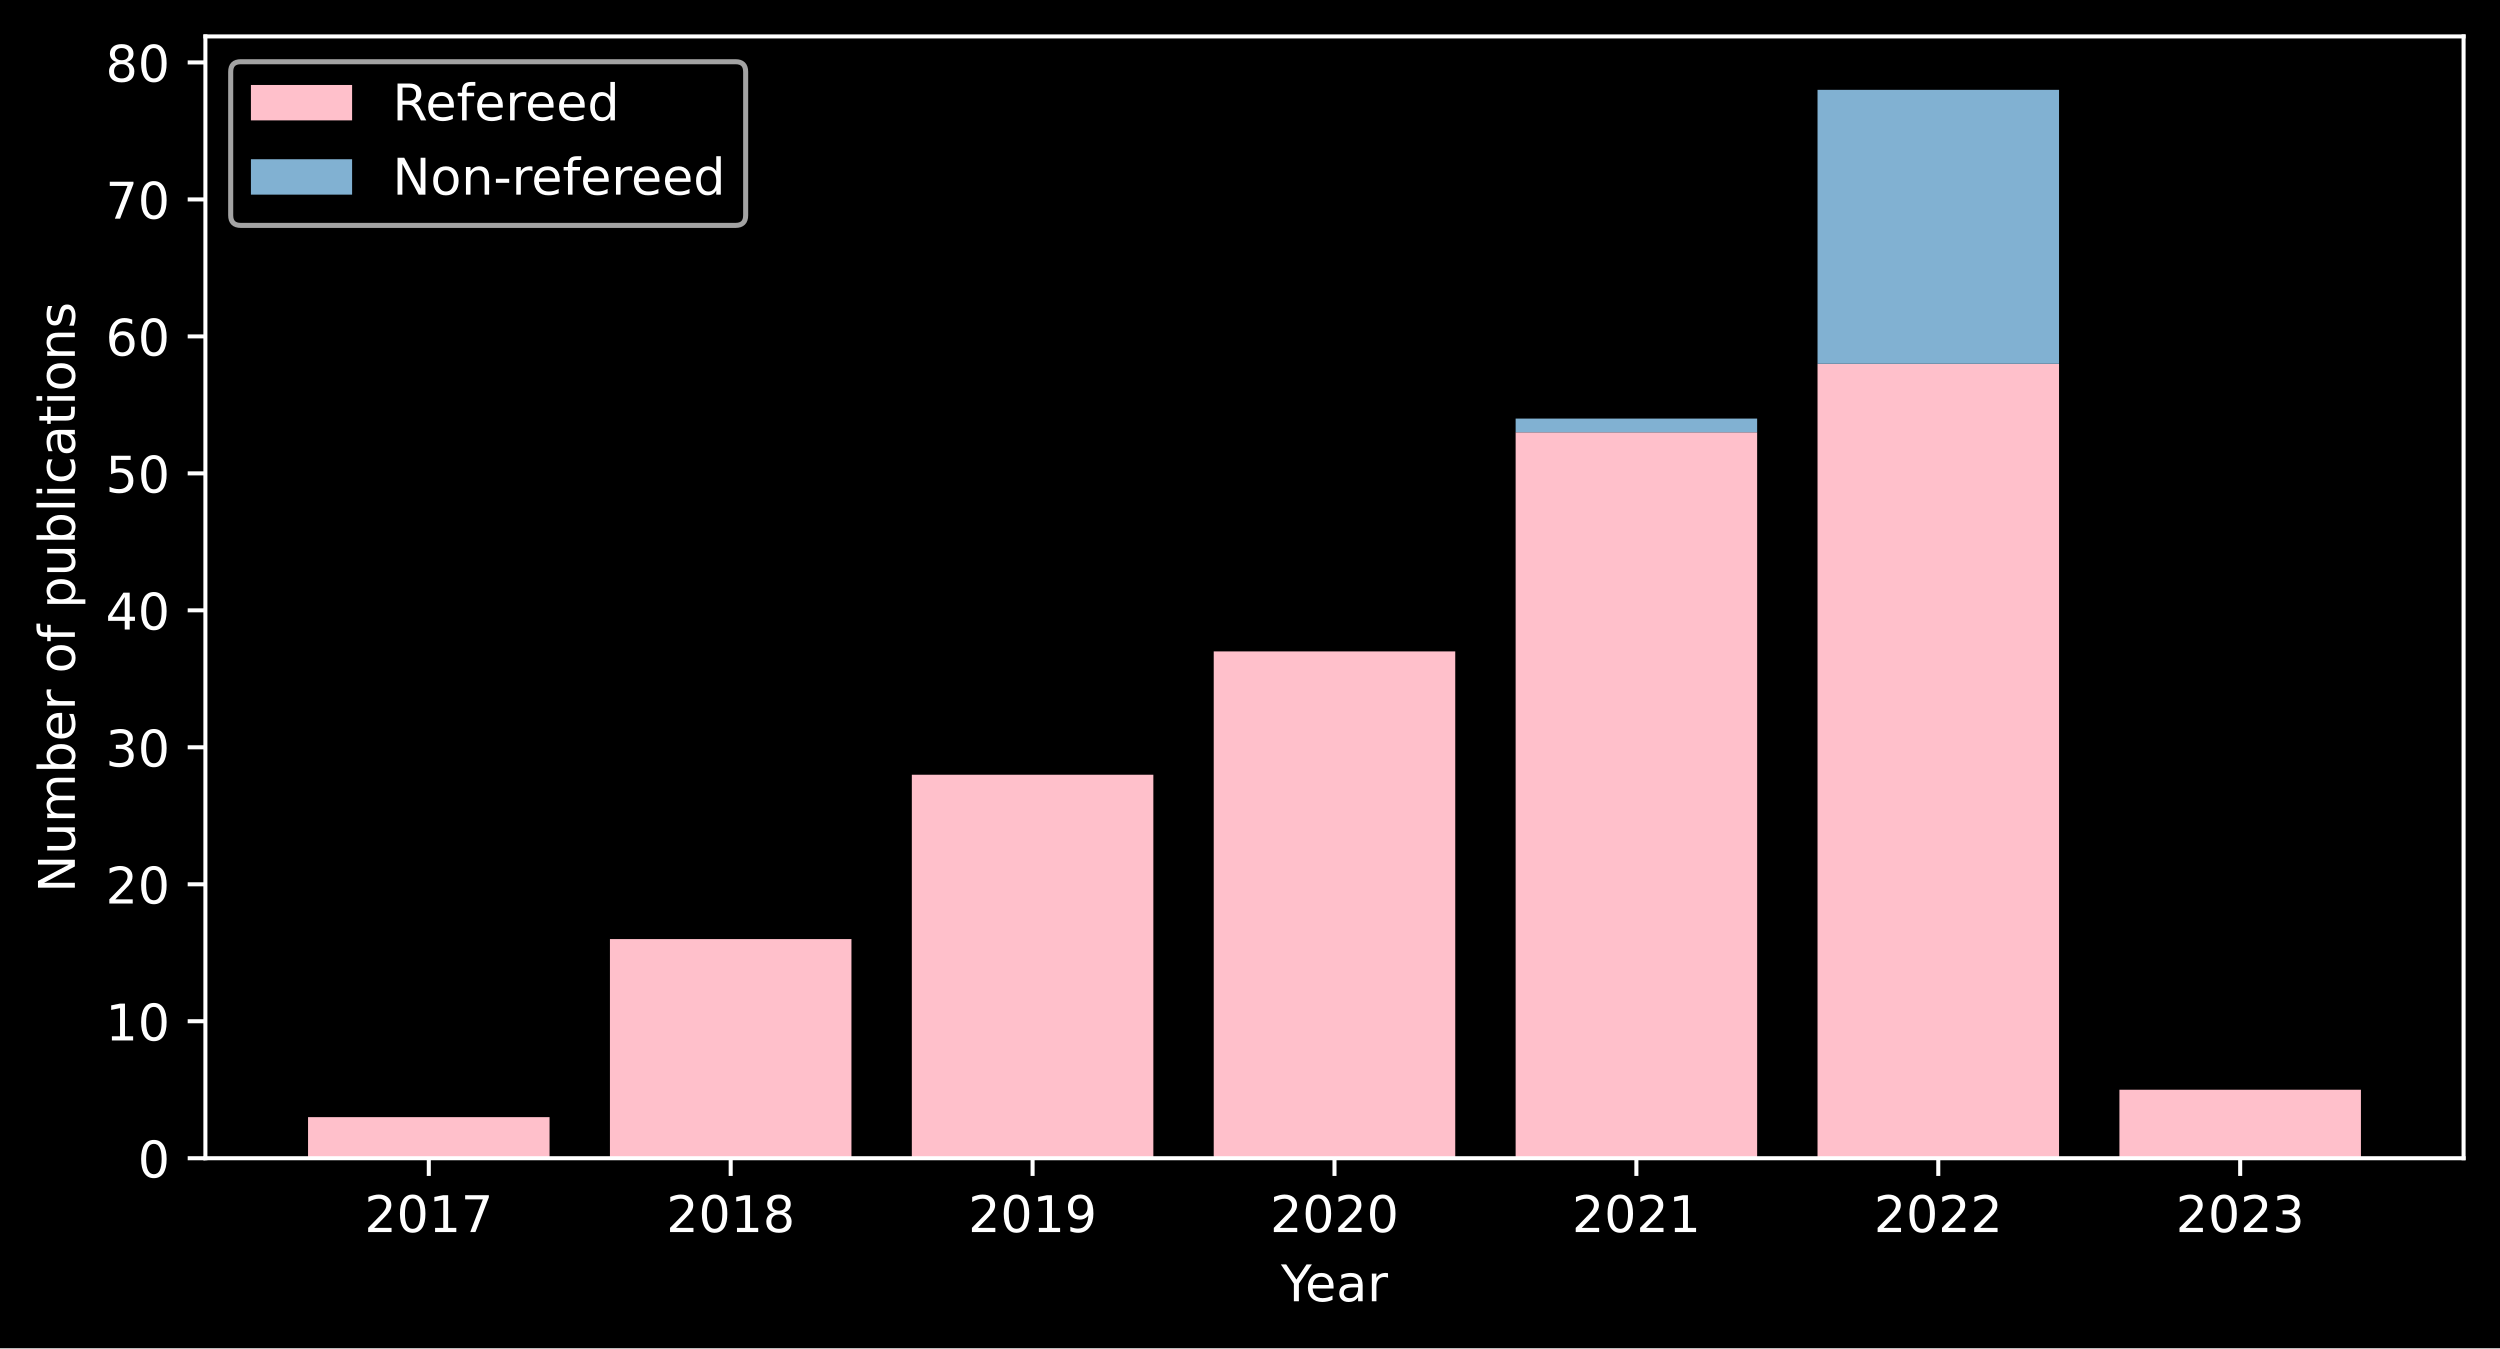
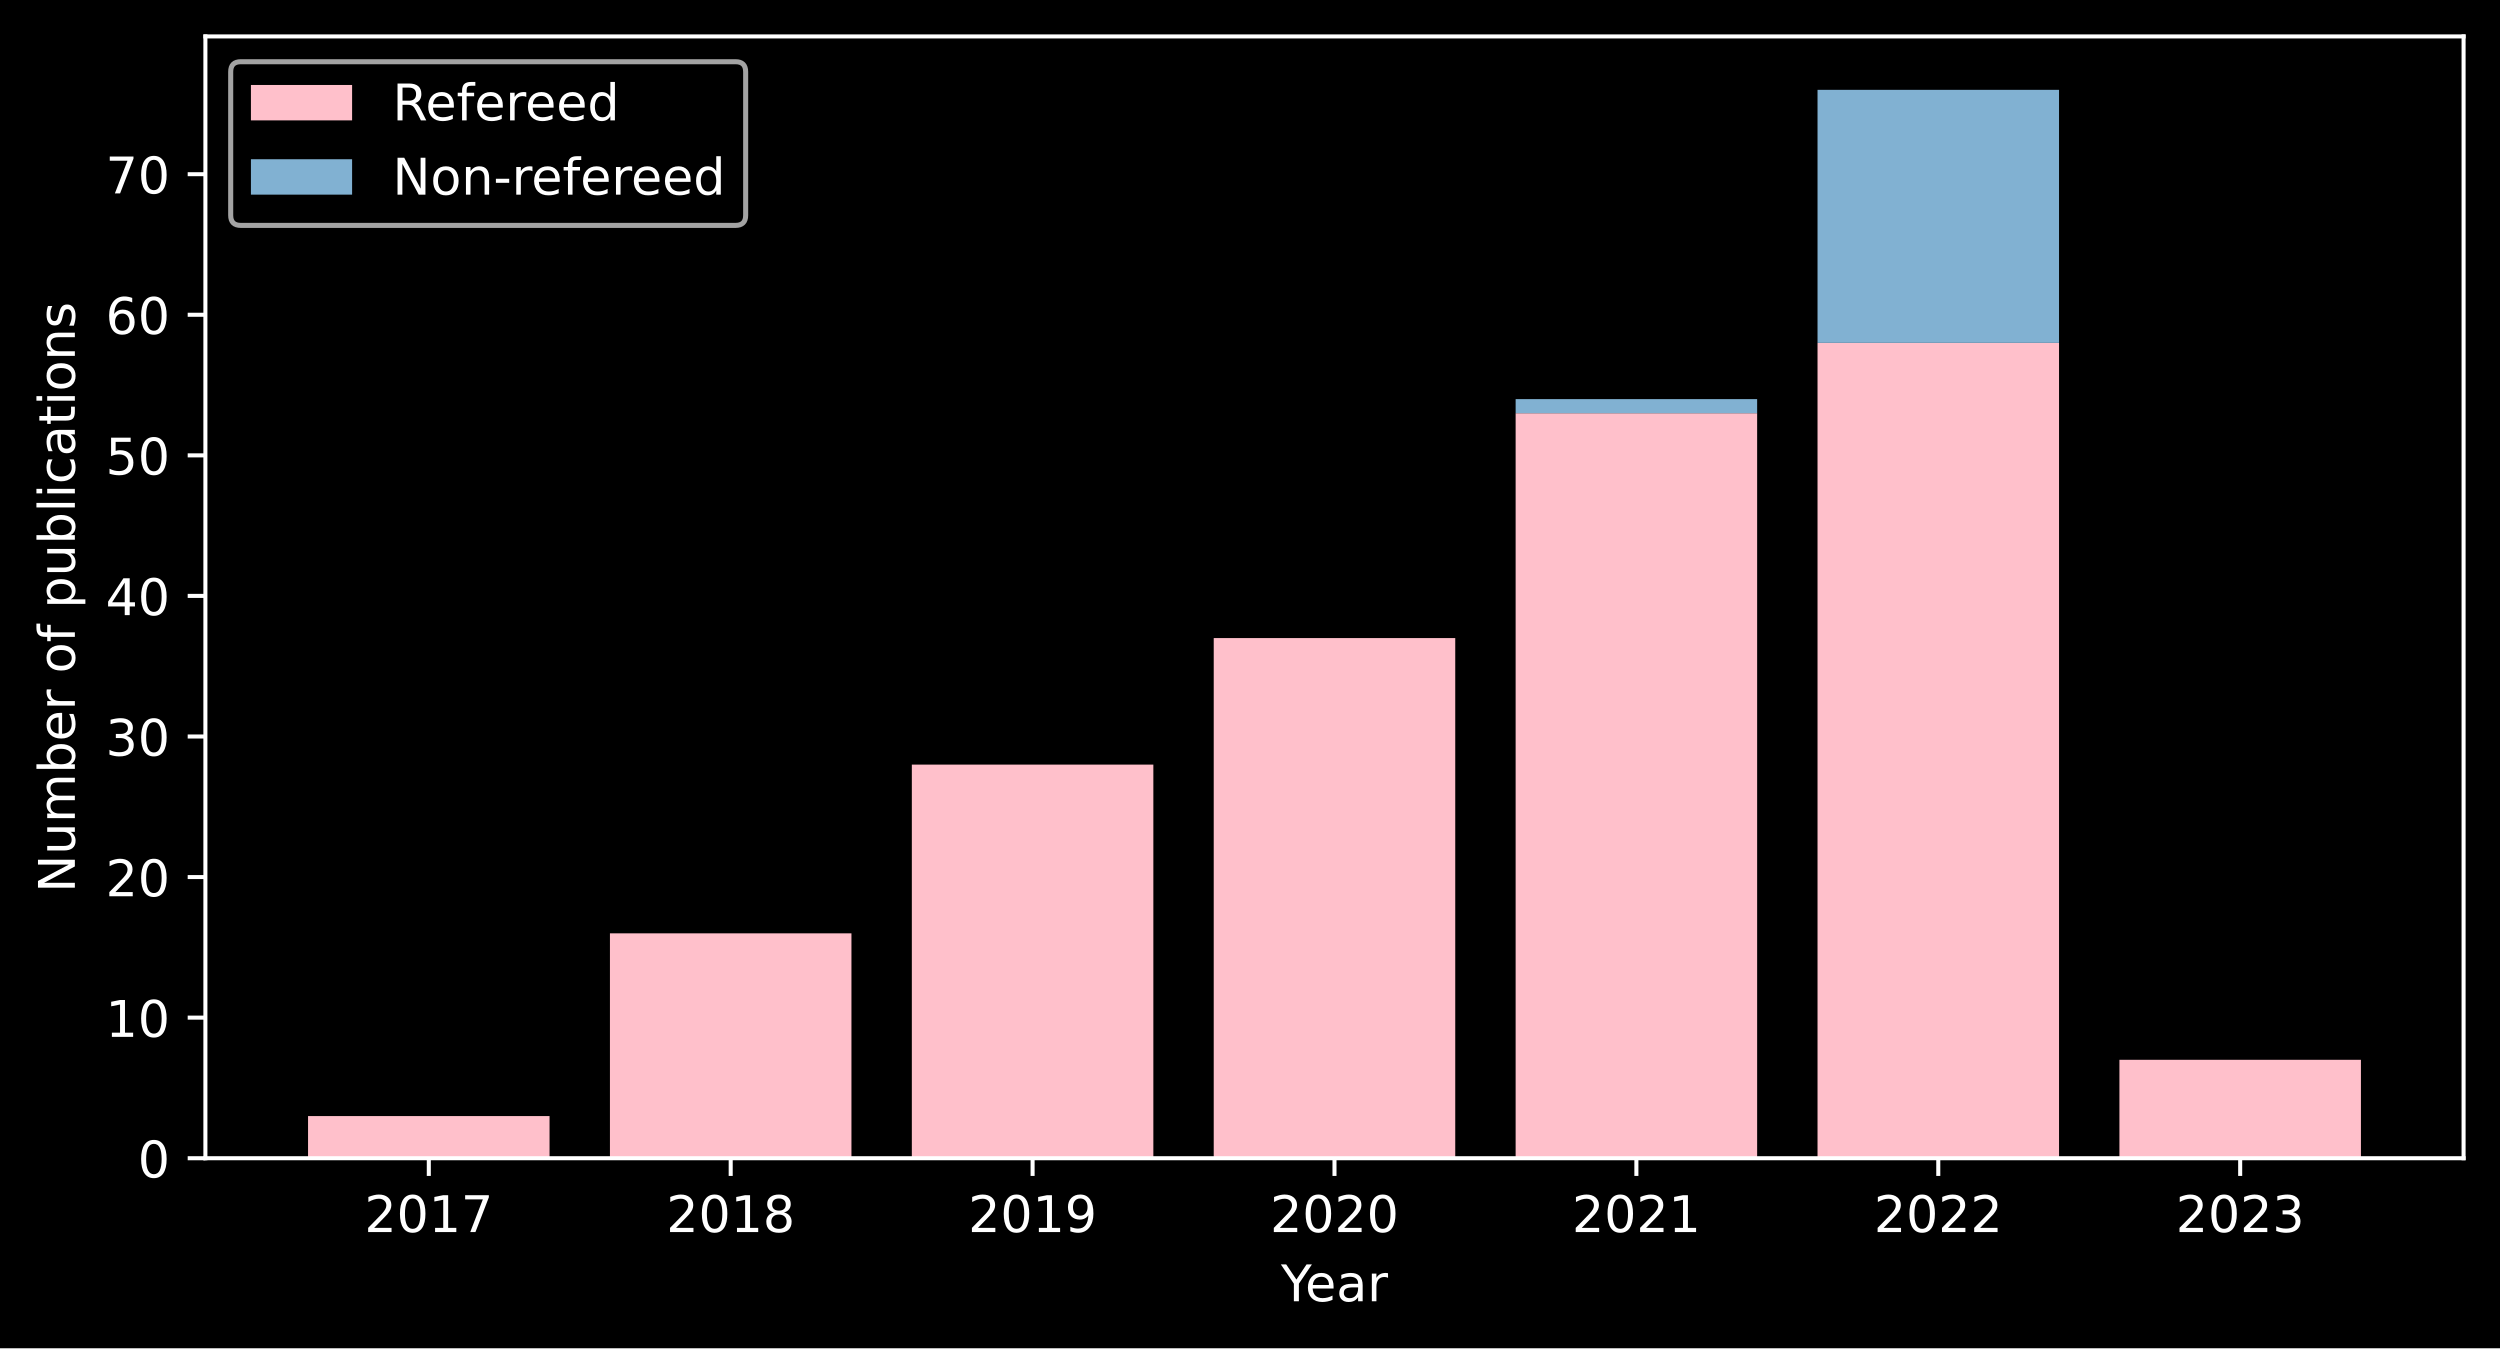
<svg xmlns="http://www.w3.org/2000/svg" xmlns:xlink="http://www.w3.org/1999/xlink" width="494.203pt" height="266.516pt" viewBox="0 0 494.203 266.516" version="1.1">
  <defs>
    <style type="text/css">*{stroke-linejoin: round; stroke-linecap: butt}</style>
  </defs>
  <g id="figure_1">
    <g id="patch_1">
      <path d="M 0 266.516  L 494.203 266.516  L 494.203 0  L 0 0  z " />
    </g>
    <g id="axes_1">
      <g id="patch_2">
        <path d="M 40.603 228.96  L 487.003 228.96  L 487.003 7.2  L 40.603 7.2  z " />
      </g>
      <g id="patch_3">
-         <path d="M 418.969 228.96  L 466.712 228.96  L 466.712 215.422  L 418.969 215.422  z " clip-path="url(#p0c48eff155)" style="fill: #ffc0cb" />
+         <path d="M 418.969 228.96  L 466.712 228.96  L 466.712 209.507  L 418.969 209.507  z " clip-path="url(#pd01853007c)" style="fill: #ffc0cb" />
      </g>
      <g id="patch_4">
-         <path d="M 359.29 228.96  L 407.033 228.96  L 407.033 71.914  L 359.29 71.914  z " clip-path="url(#p0c48eff155)" style="fill: #ffc0cb" />
+         <path d="M 359.29 228.96  L 407.033 228.96  L 407.033 67.781  L 359.29 67.781  z " clip-path="url(#pd01853007c)" style="fill: #ffc0cb" />
      </g>
      <g id="patch_5">
-         <path d="M 299.611 228.96  L 347.354 228.96  L 347.354 85.452  L 299.611 85.452  z " clip-path="url(#p0c48eff155)" style="fill: #ffc0cb" />
+         <path d="M 299.611 228.96  L 347.354 228.96  L 347.354 81.676  L 299.611 81.676  z " clip-path="url(#pd01853007c)" style="fill: #ffc0cb" />
      </g>
      <g id="patch_6">
-         <path d="M 239.931 228.96  L 287.675 228.96  L 287.675 128.775  L 239.931 128.775  z " clip-path="url(#p0c48eff155)" style="fill: #ffc0cb" />
+         <path d="M 239.931 228.96  L 287.675 228.96  L 287.675 126.139  L 239.931 126.139  z " clip-path="url(#pd01853007c)" style="fill: #ffc0cb" />
      </g>
      <g id="patch_7">
-         <path d="M 180.252 228.96  L 227.996 228.96  L 227.996 153.145  L 180.252 153.145  z " clip-path="url(#p0c48eff155)" style="fill: #ffc0cb" />
+         <path d="M 180.252 228.96  L 227.996 228.96  L 227.996 151.149  L 180.252 151.149  z " clip-path="url(#pd01853007c)" style="fill: #ffc0cb" />
      </g>
      <g id="patch_8">
-         <path d="M 120.573 228.96  L 168.316 228.96  L 168.316 185.637  L 120.573 185.637  z " clip-path="url(#p0c48eff155)" style="fill: #ffc0cb" />
+         <path d="M 120.573 228.96  L 168.316 228.96  L 168.316 184.497  L 120.573 184.497  z " clip-path="url(#pd01853007c)" style="fill: #ffc0cb" />
      </g>
      <g id="patch_9">
-         <path d="M 60.894 228.96  L 108.637 228.96  L 108.637 220.837  L 60.894 220.837  z " clip-path="url(#p0c48eff155)" style="fill: #ffc0cb" />
+         <path d="M 60.894 228.96  L 108.637 228.96  L 108.637 220.623  L 60.894 220.623  z " clip-path="url(#pd01853007c)" style="fill: #ffc0cb" />
      </g>
      <g id="patch_10">
-         <path d="M 418.969 215.422  L 466.712 215.422  L 466.712 215.422  L 418.969 215.422  z " clip-path="url(#p0c48eff155)" style="fill: #81b1d2" />
+         <path d="M 418.969 209.507  L 466.712 209.507  L 466.712 209.507  L 418.969 209.507  z " clip-path="url(#pd01853007c)" style="fill: #81b1d2" />
      </g>
      <g id="patch_11">
-         <path d="M 359.29 71.914  L 407.033 71.914  L 407.033 17.76  L 359.29 17.76  z " clip-path="url(#p0c48eff155)" style="fill: #81b1d2" />
+         <path d="M 359.29 67.781  L 407.033 67.781  L 407.033 17.76  L 359.29 17.76  z " clip-path="url(#pd01853007c)" style="fill: #81b1d2" />
      </g>
      <g id="patch_12">
-         <path d="M 299.611 85.452  L 347.354 85.452  L 347.354 82.745  L 299.611 82.745  z " clip-path="url(#p0c48eff155)" style="fill: #81b1d2" />
+         <path d="M 299.611 81.676  L 347.354 81.676  L 347.354 78.897  L 299.611 78.897  z " clip-path="url(#pd01853007c)" style="fill: #81b1d2" />
      </g>
      <g id="patch_13">
-         <path d="M 239.931 128.775  L 287.675 128.775  L 287.675 128.775  L 239.931 128.775  z " clip-path="url(#p0c48eff155)" style="fill: #81b1d2" />
+         <path d="M 239.931 126.139  L 287.675 126.139  L 287.675 126.139  L 239.931 126.139  z " clip-path="url(#pd01853007c)" style="fill: #81b1d2" />
      </g>
      <g id="patch_14">
-         <path d="M 180.252 153.145  L 227.996 153.145  L 227.996 153.145  L 180.252 153.145  z " clip-path="url(#p0c48eff155)" style="fill: #81b1d2" />
+         <path d="M 180.252 151.149  L 227.996 151.149  L 227.996 151.149  L 180.252 151.149  z " clip-path="url(#pd01853007c)" style="fill: #81b1d2" />
      </g>
      <g id="patch_15">
-         <path d="M 120.573 185.637  L 168.316 185.637  L 168.316 185.637  L 120.573 185.637  z " clip-path="url(#p0c48eff155)" style="fill: #81b1d2" />
+         <path d="M 120.573 184.497  L 168.316 184.497  L 168.316 184.497  L 120.573 184.497  z " clip-path="url(#pd01853007c)" style="fill: #81b1d2" />
      </g>
      <g id="patch_16">
-         <path d="M 60.894 220.837  L 108.637 220.837  L 108.637 220.837  L 60.894 220.837  z " clip-path="url(#p0c48eff155)" style="fill: #81b1d2" />
+         <path d="M 60.894 220.623  L 108.637 220.623  L 108.637 220.623  L 60.894 220.623  z " clip-path="url(#pd01853007c)" style="fill: #81b1d2" />
      </g>
      <g id="matplotlib.axis_1">
        <g id="xtick_1">
          <g id="line2d_1">
            <defs>
-               <path id="m6e96fe3e2a" d="M 0 0  L 0 3.5  " style="stroke: #ffffff; stroke-width: 0.8" />
-             </defs>
-             <g>
-               <use xlink:href="#m6e96fe3e2a" x="442.841" y="228.96" style="fill: #ffffff; stroke: #ffffff; stroke-width: 0.8" />
+               <path id="m380255955d" d="M 0 0  L 0 3.5  " style="stroke: #ffffff; stroke-width: 0.8" />
+             </defs>
+             <g>
+               <use xlink:href="#m380255955d" x="442.841" y="228.96" style="fill: #ffffff; stroke: #ffffff; stroke-width: 0.8" />
            </g>
          </g>
          <g id="text_1">
            <g style="fill: #ffffff" transform="translate(430.1156 243.5584) scale(0.1 -0.1)">
              <defs>
                <path id="DejaVuSans-32" d="M 1228 531  L 3431 531  L 3431 0  L 469 0  L 469 531  Q 828 903 1448 1529  Q 2069 2156 2228 2338  Q 2531 2678 2651 2914  Q 2772 3150 2772 3378  Q 2772 3750 2511 3984  Q 2250 4219 1831 4219  Q 1534 4219 1204 4116  Q 875 4013 500 3803  L 500 4441  Q 881 4594 1212 4672  Q 1544 4750 1819 4750  Q 2544 4750 2975 4387  Q 3406 4025 3406 3419  Q 3406 3131 3298 2873  Q 3191 2616 2906 2266  Q 2828 2175 2409 1742  Q 1991 1309 1228 531  z " transform="scale(0.015625)" />
                <path id="DejaVuSans-30" d="M 2034 4250  Q 1547 4250 1301 3770  Q 1056 3291 1056 2328  Q 1056 1369 1301 889  Q 1547 409 2034 409  Q 2525 409 2770 889  Q 3016 1369 3016 2328  Q 3016 3291 2770 3770  Q 2525 4250 2034 4250  z M 2034 4750  Q 2819 4750 3233 4129  Q 3647 3509 3647 2328  Q 3647 1150 3233 529  Q 2819 -91 2034 -91  Q 1250 -91 836 529  Q 422 1150 422 2328  Q 422 3509 836 4129  Q 1250 4750 2034 4750  z " transform="scale(0.015625)" />
                <path id="DejaVuSans-33" d="M 2597 2516  Q 3050 2419 3304 2112  Q 3559 1806 3559 1356  Q 3559 666 3084 287  Q 2609 -91 1734 -91  Q 1441 -91 1130 -33  Q 819 25 488 141  L 488 750  Q 750 597 1062 519  Q 1375 441 1716 441  Q 2309 441 2620 675  Q 2931 909 2931 1356  Q 2931 1769 2642 2001  Q 2353 2234 1838 2234  L 1294 2234  L 1294 2753  L 1863 2753  Q 2328 2753 2575 2939  Q 2822 3125 2822 3475  Q 2822 3834 2567 4026  Q 2313 4219 1838 4219  Q 1578 4219 1281 4162  Q 984 4106 628 3988  L 628 4550  Q 988 4650 1302 4700  Q 1616 4750 1894 4750  Q 2613 4750 3031 4423  Q 3450 4097 3450 3541  Q 3450 3153 3228 2886  Q 3006 2619 2597 2516  z " transform="scale(0.015625)" />
              </defs>
              <use xlink:href="#DejaVuSans-32" />
              <use xlink:href="#DejaVuSans-30" x="63.623" />
              <use xlink:href="#DejaVuSans-32" x="127.246" />
              <use xlink:href="#DejaVuSans-33" x="190.869" />
            </g>
          </g>
        </g>
        <g id="xtick_2">
          <g id="line2d_2">
            <g>
-               <use xlink:href="#m6e96fe3e2a" x="383.161" y="228.96" style="fill: #ffffff; stroke: #ffffff; stroke-width: 0.8" />
+               <use xlink:href="#m380255955d" x="383.161" y="228.96" style="fill: #ffffff; stroke: #ffffff; stroke-width: 0.8" />
            </g>
          </g>
          <g id="text_2">
            <g style="fill: #ffffff" transform="translate(370.4364 243.5584) scale(0.1 -0.1)">
              <use xlink:href="#DejaVuSans-32" />
              <use xlink:href="#DejaVuSans-30" x="63.623" />
              <use xlink:href="#DejaVuSans-32" x="127.246" />
              <use xlink:href="#DejaVuSans-32" x="190.869" />
            </g>
          </g>
        </g>
        <g id="xtick_3">
          <g id="line2d_3">
            <g>
-               <use xlink:href="#m6e96fe3e2a" x="323.482" y="228.96" style="fill: #ffffff; stroke: #ffffff; stroke-width: 0.8" />
+               <use xlink:href="#m380255955d" x="323.482" y="228.96" style="fill: #ffffff; stroke: #ffffff; stroke-width: 0.8" />
            </g>
          </g>
          <g id="text_3">
            <g style="fill: #ffffff" transform="translate(310.7573 243.5584) scale(0.1 -0.1)">
              <defs>
                <path id="DejaVuSans-31" d="M 794 531  L 1825 531  L 1825 4091  L 703 3866  L 703 4441  L 1819 4666  L 2450 4666  L 2450 531  L 3481 531  L 3481 0  L 794 0  L 794 531  z " transform="scale(0.015625)" />
              </defs>
              <use xlink:href="#DejaVuSans-32" />
              <use xlink:href="#DejaVuSans-30" x="63.623" />
              <use xlink:href="#DejaVuSans-32" x="127.246" />
              <use xlink:href="#DejaVuSans-31" x="190.869" />
            </g>
          </g>
        </g>
        <g id="xtick_4">
          <g id="line2d_4">
            <g>
-               <use xlink:href="#m6e96fe3e2a" x="263.803" y="228.96" style="fill: #ffffff; stroke: #ffffff; stroke-width: 0.8" />
+               <use xlink:href="#m380255955d" x="263.803" y="228.96" style="fill: #ffffff; stroke: #ffffff; stroke-width: 0.8" />
            </g>
          </g>
          <g id="text_4">
            <g style="fill: #ffffff" transform="translate(251.0781 243.5584) scale(0.1 -0.1)">
              <use xlink:href="#DejaVuSans-32" />
              <use xlink:href="#DejaVuSans-30" x="63.623" />
              <use xlink:href="#DejaVuSans-32" x="127.246" />
              <use xlink:href="#DejaVuSans-30" x="190.869" />
            </g>
          </g>
        </g>
        <g id="xtick_5">
          <g id="line2d_5">
            <g>
-               <use xlink:href="#m6e96fe3e2a" x="204.124" y="228.96" style="fill: #ffffff; stroke: #ffffff; stroke-width: 0.8" />
+               <use xlink:href="#m380255955d" x="204.124" y="228.96" style="fill: #ffffff; stroke: #ffffff; stroke-width: 0.8" />
            </g>
          </g>
          <g id="text_5">
            <g style="fill: #ffffff" transform="translate(191.399 243.5584) scale(0.1 -0.1)">
              <defs>
                <path id="DejaVuSans-39" d="M 703 97  L 703 672  Q 941 559 1184 500  Q 1428 441 1663 441  Q 2288 441 2617 861  Q 2947 1281 2994 2138  Q 2813 1869 2534 1725  Q 2256 1581 1919 1581  Q 1219 1581 811 2004  Q 403 2428 403 3163  Q 403 3881 828 4315  Q 1253 4750 1959 4750  Q 2769 4750 3195 4129  Q 3622 3509 3622 2328  Q 3622 1225 3098 567  Q 2575 -91 1691 -91  Q 1453 -91 1209 -44  Q 966 3 703 97  z M 1959 2075  Q 2384 2075 2632 2365  Q 2881 2656 2881 3163  Q 2881 3666 2632 3958  Q 2384 4250 1959 4250  Q 1534 4250 1286 3958  Q 1038 3666 1038 3163  Q 1038 2656 1286 2365  Q 1534 2075 1959 2075  z " transform="scale(0.015625)" />
              </defs>
              <use xlink:href="#DejaVuSans-32" />
              <use xlink:href="#DejaVuSans-30" x="63.623" />
              <use xlink:href="#DejaVuSans-31" x="127.246" />
              <use xlink:href="#DejaVuSans-39" x="190.869" />
            </g>
          </g>
        </g>
        <g id="xtick_6">
          <g id="line2d_6">
            <g>
-               <use xlink:href="#m6e96fe3e2a" x="144.445" y="228.96" style="fill: #ffffff; stroke: #ffffff; stroke-width: 0.8" />
+               <use xlink:href="#m380255955d" x="144.445" y="228.96" style="fill: #ffffff; stroke: #ffffff; stroke-width: 0.8" />
            </g>
          </g>
          <g id="text_6">
            <g style="fill: #ffffff" transform="translate(131.7198 243.5584) scale(0.1 -0.1)">
              <defs>
                <path id="DejaVuSans-38" d="M 2034 2216  Q 1584 2216 1326 1975  Q 1069 1734 1069 1313  Q 1069 891 1326 650  Q 1584 409 2034 409  Q 2484 409 2743 651  Q 3003 894 3003 1313  Q 3003 1734 2745 1975  Q 2488 2216 2034 2216  z M 1403 2484  Q 997 2584 770 2862  Q 544 3141 544 3541  Q 544 4100 942 4425  Q 1341 4750 2034 4750  Q 2731 4750 3128 4425  Q 3525 4100 3525 3541  Q 3525 3141 3298 2862  Q 3072 2584 2669 2484  Q 3125 2378 3379 2068  Q 3634 1759 3634 1313  Q 3634 634 3220 271  Q 2806 -91 2034 -91  Q 1263 -91 848 271  Q 434 634 434 1313  Q 434 1759 690 2068  Q 947 2378 1403 2484  z M 1172 3481  Q 1172 3119 1398 2916  Q 1625 2713 2034 2713  Q 2441 2713 2670 2916  Q 2900 3119 2900 3481  Q 2900 3844 2670 4047  Q 2441 4250 2034 4250  Q 1625 4250 1398 4047  Q 1172 3844 1172 3481  z " transform="scale(0.015625)" />
              </defs>
              <use xlink:href="#DejaVuSans-32" />
              <use xlink:href="#DejaVuSans-30" x="63.623" />
              <use xlink:href="#DejaVuSans-31" x="127.246" />
              <use xlink:href="#DejaVuSans-38" x="190.869" />
            </g>
          </g>
        </g>
        <g id="xtick_7">
          <g id="line2d_7">
            <g>
-               <use xlink:href="#m6e96fe3e2a" x="84.766" y="228.96" style="fill: #ffffff; stroke: #ffffff; stroke-width: 0.8" />
+               <use xlink:href="#m380255955d" x="84.766" y="228.96" style="fill: #ffffff; stroke: #ffffff; stroke-width: 0.8" />
            </g>
          </g>
          <g id="text_7">
            <g style="fill: #ffffff" transform="translate(72.04069 243.5584) scale(0.1 -0.1)">
              <defs>
                <path id="DejaVuSans-37" d="M 525 4666  L 3525 4666  L 3525 4397  L 1831 0  L 1172 0  L 2766 4134  L 525 4134  L 525 4666  z " transform="scale(0.015625)" />
              </defs>
              <use xlink:href="#DejaVuSans-32" />
              <use xlink:href="#DejaVuSans-30" x="63.623" />
              <use xlink:href="#DejaVuSans-31" x="127.246" />
              <use xlink:href="#DejaVuSans-37" x="190.869" />
            </g>
          </g>
        </g>
        <g id="text_8">
          <g style="fill: #ffffff" transform="translate(253.2156 257.2366) scale(0.1 -0.1)">
            <defs>
              <path id="DejaVuSans-59" d="M -13 4666  L 666 4666  L 1959 2747  L 3244 4666  L 3922 4666  L 2272 2222  L 2272 0  L 1638 0  L 1638 2222  L -13 4666  z " transform="scale(0.015625)" />
              <path id="DejaVuSans-65" d="M 3597 1894  L 3597 1613  L 953 1613  Q 991 1019 1311 708  Q 1631 397 2203 397  Q 2534 397 2845 478  Q 3156 559 3463 722  L 3463 178  Q 3153 47 2828 -22  Q 2503 -91 2169 -91  Q 1331 -91 842 396  Q 353 884 353 1716  Q 353 2575 817 3079  Q 1281 3584 2069 3584  Q 2775 3584 3186 3129  Q 3597 2675 3597 1894  z M 3022 2063  Q 3016 2534 2758 2815  Q 2500 3097 2075 3097  Q 1594 3097 1305 2825  Q 1016 2553 972 2059  L 3022 2063  z " transform="scale(0.015625)" />
              <path id="DejaVuSans-61" d="M 2194 1759  Q 1497 1759 1228 1600  Q 959 1441 959 1056  Q 959 750 1161 570  Q 1363 391 1709 391  Q 2188 391 2477 730  Q 2766 1069 2766 1631  L 2766 1759  L 2194 1759  z M 3341 1997  L 3341 0  L 2766 0  L 2766 531  Q 2569 213 2275 61  Q 1981 -91 1556 -91  Q 1019 -91 701 211  Q 384 513 384 1019  Q 384 1609 779 1909  Q 1175 2209 1959 2209  L 2766 2209  L 2766 2266  Q 2766 2663 2505 2880  Q 2244 3097 1772 3097  Q 1472 3097 1187 3025  Q 903 2953 641 2809  L 641 3341  Q 956 3463 1253 3523  Q 1550 3584 1831 3584  Q 2591 3584 2966 3190  Q 3341 2797 3341 1997  z " transform="scale(0.015625)" />
              <path id="DejaVuSans-72" d="M 2631 2963  Q 2534 3019 2420 3045  Q 2306 3072 2169 3072  Q 1681 3072 1420 2755  Q 1159 2438 1159 1844  L 1159 0  L 581 0  L 581 3500  L 1159 3500  L 1159 2956  Q 1341 3275 1631 3429  Q 1922 3584 2338 3584  Q 2397 3584 2469 3576  Q 2541 3569 2628 3553  L 2631 2963  z " transform="scale(0.015625)" />
            </defs>
            <use xlink:href="#DejaVuSans-59" />
            <use xlink:href="#DejaVuSans-65" x="47.834" />
            <use xlink:href="#DejaVuSans-61" x="109.357" />
            <use xlink:href="#DejaVuSans-72" x="170.637" />
          </g>
        </g>
      </g>
      <g id="matplotlib.axis_2">
        <g id="ytick_1">
          <g id="line2d_8">
            <defs>
-               <path id="maf4c60c692" d="M 0 0  L -3.5 0  " style="stroke: #ffffff; stroke-width: 0.8" />
-             </defs>
-             <g>
-               <use xlink:href="#maf4c60c692" x="40.603" y="228.96" style="fill: #ffffff; stroke: #ffffff; stroke-width: 0.8" />
+               <path id="m34e15d393e" d="M 0 0  L -3.5 0  " style="stroke: #ffffff; stroke-width: 0.8" />
+             </defs>
+             <g>
+               <use xlink:href="#m34e15d393e" x="40.603" y="228.96" style="fill: #ffffff; stroke: #ffffff; stroke-width: 0.8" />
            </g>
          </g>
          <g id="text_9">
            <g style="fill: #ffffff" transform="translate(27.24063 232.7592) scale(0.1 -0.1)">
              <use xlink:href="#DejaVuSans-30" />
            </g>
          </g>
        </g>
        <g id="ytick_2">
          <g id="line2d_9">
            <g>
-               <use xlink:href="#maf4c60c692" x="40.603" y="201.883" style="fill: #ffffff; stroke: #ffffff; stroke-width: 0.8" />
+               <use xlink:href="#m34e15d393e" x="40.603" y="201.171" style="fill: #ffffff; stroke: #ffffff; stroke-width: 0.8" />
            </g>
          </g>
          <g id="text_10">
-             <g style="fill: #ffffff" transform="translate(20.87813 205.6823) scale(0.1 -0.1)">
+             <g style="fill: #ffffff" transform="translate(20.87813 204.9697) scale(0.1 -0.1)">
              <use xlink:href="#DejaVuSans-31" />
              <use xlink:href="#DejaVuSans-30" x="63.623" />
            </g>
          </g>
        </g>
        <g id="ytick_3">
          <g id="line2d_10">
            <g>
-               <use xlink:href="#maf4c60c692" x="40.603" y="174.806" style="fill: #ffffff; stroke: #ffffff; stroke-width: 0.8" />
+               <use xlink:href="#m34e15d393e" x="40.603" y="173.381" style="fill: #ffffff; stroke: #ffffff; stroke-width: 0.8" />
            </g>
          </g>
          <g id="text_11">
-             <g style="fill: #ffffff" transform="translate(20.87813 178.6054) scale(0.1 -0.1)">
+             <g style="fill: #ffffff" transform="translate(20.87813 177.1803) scale(0.1 -0.1)">
              <use xlink:href="#DejaVuSans-32" />
              <use xlink:href="#DejaVuSans-30" x="63.623" />
            </g>
          </g>
        </g>
        <g id="ytick_4">
          <g id="line2d_11">
            <g>
-               <use xlink:href="#maf4c60c692" x="40.603" y="147.729" style="fill: #ffffff; stroke: #ffffff; stroke-width: 0.8" />
+               <use xlink:href="#m34e15d393e" x="40.603" y="145.592" style="fill: #ffffff; stroke: #ffffff; stroke-width: 0.8" />
            </g>
          </g>
          <g id="text_12">
-             <g style="fill: #ffffff" transform="translate(20.87813 151.5284) scale(0.1 -0.1)">
+             <g style="fill: #ffffff" transform="translate(20.87813 149.3908) scale(0.1 -0.1)">
              <use xlink:href="#DejaVuSans-33" />
              <use xlink:href="#DejaVuSans-30" x="63.623" />
            </g>
          </g>
        </g>
        <g id="ytick_5">
          <g id="line2d_12">
            <g>
-               <use xlink:href="#maf4c60c692" x="40.603" y="120.652" style="fill: #ffffff; stroke: #ffffff; stroke-width: 0.8" />
+               <use xlink:href="#m34e15d393e" x="40.603" y="117.802" style="fill: #ffffff; stroke: #ffffff; stroke-width: 0.8" />
            </g>
          </g>
          <g id="text_13">
-             <g style="fill: #ffffff" transform="translate(20.87813 124.4515) scale(0.1 -0.1)">
+             <g style="fill: #ffffff" transform="translate(20.87813 121.6013) scale(0.1 -0.1)">
              <defs>
                <path id="DejaVuSans-34" d="M 2419 4116  L 825 1625  L 2419 1625  L 2419 4116  z M 2253 4666  L 3047 4666  L 3047 1625  L 3713 1625  L 3713 1100  L 3047 1100  L 3047 0  L 2419 0  L 2419 1100  L 313 1100  L 313 1709  L 2253 4666  z " transform="scale(0.015625)" />
              </defs>
              <use xlink:href="#DejaVuSans-34" />
              <use xlink:href="#DejaVuSans-30" x="63.623" />
            </g>
          </g>
        </g>
        <g id="ytick_6">
          <g id="line2d_13">
            <g>
-               <use xlink:href="#maf4c60c692" x="40.603" y="93.575" style="fill: #ffffff; stroke: #ffffff; stroke-width: 0.8" />
+               <use xlink:href="#m34e15d393e" x="40.603" y="90.013" style="fill: #ffffff; stroke: #ffffff; stroke-width: 0.8" />
            </g>
          </g>
          <g id="text_14">
-             <g style="fill: #ffffff" transform="translate(20.87813 97.3746) scale(0.1 -0.1)">
+             <g style="fill: #ffffff" transform="translate(20.87813 93.81185) scale(0.1 -0.1)">
              <defs>
                <path id="DejaVuSans-35" d="M 691 4666  L 3169 4666  L 3169 4134  L 1269 4134  L 1269 2991  Q 1406 3038 1543 3061  Q 1681 3084 1819 3084  Q 2600 3084 3056 2656  Q 3513 2228 3513 1497  Q 3513 744 3044 326  Q 2575 -91 1722 -91  Q 1428 -91 1123 -41  Q 819 9 494 109  L 494 744  Q 775 591 1075 516  Q 1375 441 1709 441  Q 2250 441 2565 725  Q 2881 1009 2881 1497  Q 2881 1984 2565 2268  Q 2250 2553 1709 2553  Q 1456 2553 1204 2497  Q 953 2441 691 2322  L 691 4666  z " transform="scale(0.015625)" />
              </defs>
              <use xlink:href="#DejaVuSans-35" />
              <use xlink:href="#DejaVuSans-30" x="63.623" />
            </g>
          </g>
        </g>
        <g id="ytick_7">
          <g id="line2d_14">
            <g>
-               <use xlink:href="#maf4c60c692" x="40.603" y="66.498" style="fill: #ffffff; stroke: #ffffff; stroke-width: 0.8" />
+               <use xlink:href="#m34e15d393e" x="40.603" y="62.223" style="fill: #ffffff; stroke: #ffffff; stroke-width: 0.8" />
            </g>
          </g>
          <g id="text_15">
-             <g style="fill: #ffffff" transform="translate(20.87813 70.29768) scale(0.1 -0.1)">
+             <g style="fill: #ffffff" transform="translate(20.87813 66.02238) scale(0.1 -0.1)">
              <defs>
                <path id="DejaVuSans-36" d="M 2113 2584  Q 1688 2584 1439 2293  Q 1191 2003 1191 1497  Q 1191 994 1439 701  Q 1688 409 2113 409  Q 2538 409 2786 701  Q 3034 994 3034 1497  Q 3034 2003 2786 2293  Q 2538 2584 2113 2584  z M 3366 4563  L 3366 3988  Q 3128 4100 2886 4159  Q 2644 4219 2406 4219  Q 1781 4219 1451 3797  Q 1122 3375 1075 2522  Q 1259 2794 1537 2939  Q 1816 3084 2150 3084  Q 2853 3084 3261 2657  Q 3669 2231 3669 1497  Q 3669 778 3244 343  Q 2819 -91 2113 -91  Q 1303 -91 875 529  Q 447 1150 447 2328  Q 447 3434 972 4092  Q 1497 4750 2381 4750  Q 2619 4750 2861 4703  Q 3103 4656 3366 4563  z " transform="scale(0.015625)" />
              </defs>
              <use xlink:href="#DejaVuSans-36" />
              <use xlink:href="#DejaVuSans-30" x="63.623" />
            </g>
          </g>
        </g>
        <g id="ytick_8">
          <g id="line2d_15">
            <g>
-               <use xlink:href="#maf4c60c692" x="40.603" y="39.422" style="fill: #ffffff; stroke: #ffffff; stroke-width: 0.8" />
+               <use xlink:href="#m34e15d393e" x="40.603" y="34.434" style="fill: #ffffff; stroke: #ffffff; stroke-width: 0.8" />
            </g>
          </g>
          <g id="text_16">
-             <g style="fill: #ffffff" transform="translate(20.87813 43.22076) scale(0.1 -0.1)">
+             <g style="fill: #ffffff" transform="translate(20.87813 38.2329) scale(0.1 -0.1)">
              <use xlink:href="#DejaVuSans-37" />
              <use xlink:href="#DejaVuSans-30" x="63.623" />
            </g>
          </g>
        </g>
-         <g id="ytick_9">
-           <g id="line2d_16">
-             <g>
-               <use xlink:href="#maf4c60c692" x="40.603" y="12.345" style="fill: #ffffff; stroke: #ffffff; stroke-width: 0.8" />
-             </g>
-           </g>
-           <g id="text_17">
-             <g style="fill: #ffffff" transform="translate(20.87813 16.14383) scale(0.1 -0.1)">
-               <use xlink:href="#DejaVuSans-38" />
-               <use xlink:href="#DejaVuSans-30" x="63.623" />
-             </g>
-           </g>
-         </g>
-         <g id="text_18">
+         <g id="text_17">
          <g style="fill: #ffffff" transform="translate(14.79844 176.4542) rotate(-90) scale(0.1 -0.1)">
            <defs>
              <path id="DejaVuSans-4e" d="M 628 4666  L 1478 4666  L 3547 763  L 3547 4666  L 4159 4666  L 4159 0  L 3309 0  L 1241 3903  L 1241 0  L 628 0  L 628 4666  z " transform="scale(0.015625)" />
              <path id="DejaVuSans-75" d="M 544 1381  L 544 3500  L 1119 3500  L 1119 1403  Q 1119 906 1312 657  Q 1506 409 1894 409  Q 2359 409 2629 706  Q 2900 1003 2900 1516  L 2900 3500  L 3475 3500  L 3475 0  L 2900 0  L 2900 538  Q 2691 219 2414 64  Q 2138 -91 1772 -91  Q 1169 -91 856 284  Q 544 659 544 1381  z M 1991 3584  L 1991 3584  z " transform="scale(0.015625)" />
              <path id="DejaVuSans-6d" d="M 3328 2828  Q 3544 3216 3844 3400  Q 4144 3584 4550 3584  Q 5097 3584 5394 3201  Q 5691 2819 5691 2113  L 5691 0  L 5113 0  L 5113 2094  Q 5113 2597 4934 2840  Q 4756 3084 4391 3084  Q 3944 3084 3684 2787  Q 3425 2491 3425 1978  L 3425 0  L 2847 0  L 2847 2094  Q 2847 2600 2669 2842  Q 2491 3084 2119 3084  Q 1678 3084 1418 2786  Q 1159 2488 1159 1978  L 1159 0  L 581 0  L 581 3500  L 1159 3500  L 1159 2956  Q 1356 3278 1631 3431  Q 1906 3584 2284 3584  Q 2666 3584 2933 3390  Q 3200 3197 3328 2828  z " transform="scale(0.015625)" />
              <path id="DejaVuSans-62" d="M 3116 1747  Q 3116 2381 2855 2742  Q 2594 3103 2138 3103  Q 1681 3103 1420 2742  Q 1159 2381 1159 1747  Q 1159 1113 1420 752  Q 1681 391 2138 391  Q 2594 391 2855 752  Q 3116 1113 3116 1747  z M 1159 2969  Q 1341 3281 1617 3432  Q 1894 3584 2278 3584  Q 2916 3584 3314 3078  Q 3713 2572 3713 1747  Q 3713 922 3314 415  Q 2916 -91 2278 -91  Q 1894 -91 1617 61  Q 1341 213 1159 525  L 1159 0  L 581 0  L 581 4863  L 1159 4863  L 1159 2969  z " transform="scale(0.015625)" />
              <path id="DejaVuSans-20" transform="scale(0.015625)" />
              <path id="DejaVuSans-6f" d="M 1959 3097  Q 1497 3097 1228 2736  Q 959 2375 959 1747  Q 959 1119 1226 758  Q 1494 397 1959 397  Q 2419 397 2687 759  Q 2956 1122 2956 1747  Q 2956 2369 2687 2733  Q 2419 3097 1959 3097  z M 1959 3584  Q 2709 3584 3137 3096  Q 3566 2609 3566 1747  Q 3566 888 3137 398  Q 2709 -91 1959 -91  Q 1206 -91 779 398  Q 353 888 353 1747  Q 353 2609 779 3096  Q 1206 3584 1959 3584  z " transform="scale(0.015625)" />
              <path id="DejaVuSans-66" d="M 2375 4863  L 2375 4384  L 1825 4384  Q 1516 4384 1395 4259  Q 1275 4134 1275 3809  L 1275 3500  L 2222 3500  L 2222 3053  L 1275 3053  L 1275 0  L 697 0  L 697 3053  L 147 3053  L 147 3500  L 697 3500  L 697 3744  Q 697 4328 969 4595  Q 1241 4863 1831 4863  L 2375 4863  z " transform="scale(0.015625)" />
              <path id="DejaVuSans-70" d="M 1159 525  L 1159 -1331  L 581 -1331  L 581 3500  L 1159 3500  L 1159 2969  Q 1341 3281 1617 3432  Q 1894 3584 2278 3584  Q 2916 3584 3314 3078  Q 3713 2572 3713 1747  Q 3713 922 3314 415  Q 2916 -91 2278 -91  Q 1894 -91 1617 61  Q 1341 213 1159 525  z M 3116 1747  Q 3116 2381 2855 2742  Q 2594 3103 2138 3103  Q 1681 3103 1420 2742  Q 1159 2381 1159 1747  Q 1159 1113 1420 752  Q 1681 391 2138 391  Q 2594 391 2855 752  Q 3116 1113 3116 1747  z " transform="scale(0.015625)" />
              <path id="DejaVuSans-6c" d="M 603 4863  L 1178 4863  L 1178 0  L 603 0  L 603 4863  z " transform="scale(0.015625)" />
              <path id="DejaVuSans-69" d="M 603 3500  L 1178 3500  L 1178 0  L 603 0  L 603 3500  z M 603 4863  L 1178 4863  L 1178 4134  L 603 4134  L 603 4863  z " transform="scale(0.015625)" />
              <path id="DejaVuSans-63" d="M 3122 3366  L 3122 2828  Q 2878 2963 2633 3030  Q 2388 3097 2138 3097  Q 1578 3097 1268 2742  Q 959 2388 959 1747  Q 959 1106 1268 751  Q 1578 397 2138 397  Q 2388 397 2633 464  Q 2878 531 3122 666  L 3122 134  Q 2881 22 2623 -34  Q 2366 -91 2075 -91  Q 1284 -91 818 406  Q 353 903 353 1747  Q 353 2603 823 3093  Q 1294 3584 2113 3584  Q 2378 3584 2631 3529  Q 2884 3475 3122 3366  z " transform="scale(0.015625)" />
              <path id="DejaVuSans-74" d="M 1172 4494  L 1172 3500  L 2356 3500  L 2356 3053  L 1172 3053  L 1172 1153  Q 1172 725 1289 603  Q 1406 481 1766 481  L 2356 481  L 2356 0  L 1766 0  Q 1100 0 847 248  Q 594 497 594 1153  L 594 3053  L 172 3053  L 172 3500  L 594 3500  L 594 4494  L 1172 4494  z " transform="scale(0.015625)" />
              <path id="DejaVuSans-6e" d="M 3513 2113  L 3513 0  L 2938 0  L 2938 2094  Q 2938 2591 2744 2837  Q 2550 3084 2163 3084  Q 1697 3084 1428 2787  Q 1159 2491 1159 1978  L 1159 0  L 581 0  L 581 3500  L 1159 3500  L 1159 2956  Q 1366 3272 1645 3428  Q 1925 3584 2291 3584  Q 2894 3584 3203 3211  Q 3513 2838 3513 2113  z " transform="scale(0.015625)" />
              <path id="DejaVuSans-73" d="M 2834 3397  L 2834 2853  Q 2591 2978 2328 3040  Q 2066 3103 1784 3103  Q 1356 3103 1142 2972  Q 928 2841 928 2578  Q 928 2378 1081 2264  Q 1234 2150 1697 2047  L 1894 2003  Q 2506 1872 2764 1633  Q 3022 1394 3022 966  Q 3022 478 2636 193  Q 2250 -91 1575 -91  Q 1294 -91 989 -36  Q 684 19 347 128  L 347 722  Q 666 556 975 473  Q 1284 391 1588 391  Q 1994 391 2212 530  Q 2431 669 2431 922  Q 2431 1156 2273 1281  Q 2116 1406 1581 1522  L 1381 1569  Q 847 1681 609 1914  Q 372 2147 372 2553  Q 372 3047 722 3315  Q 1072 3584 1716 3584  Q 2034 3584 2315 3537  Q 2597 3491 2834 3397  z " transform="scale(0.015625)" />
            </defs>
            <use xlink:href="#DejaVuSans-4e" />
            <use xlink:href="#DejaVuSans-75" x="74.805" />
            <use xlink:href="#DejaVuSans-6d" x="138.184" />
            <use xlink:href="#DejaVuSans-62" x="235.596" />
            <use xlink:href="#DejaVuSans-65" x="299.072" />
            <use xlink:href="#DejaVuSans-72" x="360.596" />
            <use xlink:href="#DejaVuSans-20" x="401.709" />
            <use xlink:href="#DejaVuSans-6f" x="433.496" />
            <use xlink:href="#DejaVuSans-66" x="494.678" />
            <use xlink:href="#DejaVuSans-20" x="529.883" />
            <use xlink:href="#DejaVuSans-70" x="561.67" />
            <use xlink:href="#DejaVuSans-75" x="625.146" />
            <use xlink:href="#DejaVuSans-62" x="688.525" />
            <use xlink:href="#DejaVuSans-6c" x="752.002" />
            <use xlink:href="#DejaVuSans-69" x="779.785" />
            <use xlink:href="#DejaVuSans-63" x="807.568" />
            <use xlink:href="#DejaVuSans-61" x="862.549" />
            <use xlink:href="#DejaVuSans-74" x="923.828" />
            <use xlink:href="#DejaVuSans-69" x="963.037" />
            <use xlink:href="#DejaVuSans-6f" x="990.82" />
            <use xlink:href="#DejaVuSans-6e" x="1052.002" />
            <use xlink:href="#DejaVuSans-73" x="1115.381" />
          </g>
        </g>
      </g>
      <g id="patch_17">
        <path d="M 40.603 228.96  L 40.603 7.2  " style="fill: none; stroke: #ffffff; stroke-width: 0.8; stroke-linejoin: miter; stroke-linecap: square" />
      </g>
      <g id="patch_18">
        <path d="M 487.003 228.96  L 487.003 7.2  " style="fill: none; stroke: #ffffff; stroke-width: 0.8; stroke-linejoin: miter; stroke-linecap: square" />
      </g>
      <g id="patch_19">
        <path d="M 40.603 228.96  L 487.003 228.96  " style="fill: none; stroke: #ffffff; stroke-width: 0.8; stroke-linejoin: miter; stroke-linecap: square" />
      </g>
      <g id="patch_20">
        <path d="M 40.603 7.2  L 487.003 7.2  " style="fill: none; stroke: #ffffff; stroke-width: 0.8; stroke-linejoin: miter; stroke-linecap: square" />
      </g>
      <g id="legend_1">
        <g id="patch_21">
          <path d="M 47.603 44.556  L 145.402 44.556  Q 147.402 44.556 147.402 42.556  L 147.402 14.2  Q 147.402 12.2 145.402 12.2  L 47.603 12.2  Q 45.603 12.2 45.603 14.2  L 45.603 42.556  Q 45.603 44.556 47.603 44.556  z " style="opacity: 0.8; stroke: #cccccc; stroke-linejoin: miter" />
        </g>
        <g id="patch_22">
          <path d="M 49.603 23.798  L 69.603 23.798  L 69.603 16.798  L 49.603 16.798  z " style="fill: #ffc0cb" />
        </g>
-         <g id="text_19">
+         <g id="text_18">
          <g style="fill: #ffffff" transform="translate(77.60313 23.79844) scale(0.1 -0.1)">
            <defs>
              <path id="DejaVuSans-52" d="M 2841 2188  Q 3044 2119 3236 1894  Q 3428 1669 3622 1275  L 4263 0  L 3584 0  L 2988 1197  Q 2756 1666 2539 1819  Q 2322 1972 1947 1972  L 1259 1972  L 1259 0  L 628 0  L 628 4666  L 2053 4666  Q 2853 4666 3247 4331  Q 3641 3997 3641 3322  Q 3641 2881 3436 2590  Q 3231 2300 2841 2188  z M 1259 4147  L 1259 2491  L 2053 2491  Q 2509 2491 2742 2702  Q 2975 2913 2975 3322  Q 2975 3731 2742 3939  Q 2509 4147 2053 4147  L 1259 4147  z " transform="scale(0.015625)" />
              <path id="DejaVuSans-64" d="M 2906 2969  L 2906 4863  L 3481 4863  L 3481 0  L 2906 0  L 2906 525  Q 2725 213 2448 61  Q 2172 -91 1784 -91  Q 1150 -91 751 415  Q 353 922 353 1747  Q 353 2572 751 3078  Q 1150 3584 1784 3584  Q 2172 3584 2448 3432  Q 2725 3281 2906 2969  z M 947 1747  Q 947 1113 1208 752  Q 1469 391 1925 391  Q 2381 391 2643 752  Q 2906 1113 2906 1747  Q 2906 2381 2643 2742  Q 2381 3103 1925 3103  Q 1469 3103 1208 2742  Q 947 2381 947 1747  z " transform="scale(0.015625)" />
            </defs>
            <use xlink:href="#DejaVuSans-52" />
            <use xlink:href="#DejaVuSans-65" x="64.982" />
            <use xlink:href="#DejaVuSans-66" x="126.506" />
            <use xlink:href="#DejaVuSans-65" x="161.711" />
            <use xlink:href="#DejaVuSans-72" x="223.234" />
            <use xlink:href="#DejaVuSans-65" x="262.098" />
            <use xlink:href="#DejaVuSans-65" x="323.621" />
            <use xlink:href="#DejaVuSans-64" x="385.145" />
          </g>
        </g>
        <g id="patch_23">
          <path d="M 49.603 38.477  L 69.603 38.477  L 69.603 31.477  L 49.603 31.477  z " style="fill: #81b1d2" />
        </g>
-         <g id="text_20">
+         <g id="text_19">
          <g style="fill: #ffffff" transform="translate(77.60313 38.47656) scale(0.1 -0.1)">
            <defs>
              <path id="DejaVuSans-2d" d="M 313 2009  L 1997 2009  L 1997 1497  L 313 1497  L 313 2009  z " transform="scale(0.015625)" />
            </defs>
            <use xlink:href="#DejaVuSans-4e" />
            <use xlink:href="#DejaVuSans-6f" x="74.805" />
            <use xlink:href="#DejaVuSans-6e" x="135.986" />
            <use xlink:href="#DejaVuSans-2d" x="199.365" />
            <use xlink:href="#DejaVuSans-72" x="235.449" />
            <use xlink:href="#DejaVuSans-65" x="274.312" />
            <use xlink:href="#DejaVuSans-66" x="335.836" />
            <use xlink:href="#DejaVuSans-65" x="371.041" />
            <use xlink:href="#DejaVuSans-72" x="432.564" />
            <use xlink:href="#DejaVuSans-65" x="471.428" />
            <use xlink:href="#DejaVuSans-65" x="532.951" />
            <use xlink:href="#DejaVuSans-64" x="594.475" />
          </g>
        </g>
      </g>
    </g>
  </g>
  <defs>
-     <clipPath id="p0c48eff155">
+     <clipPath id="pd01853007c">
      <rect x="40.603" y="7.2" width="446.4" height="221.76" />
    </clipPath>
  </defs>
</svg>
